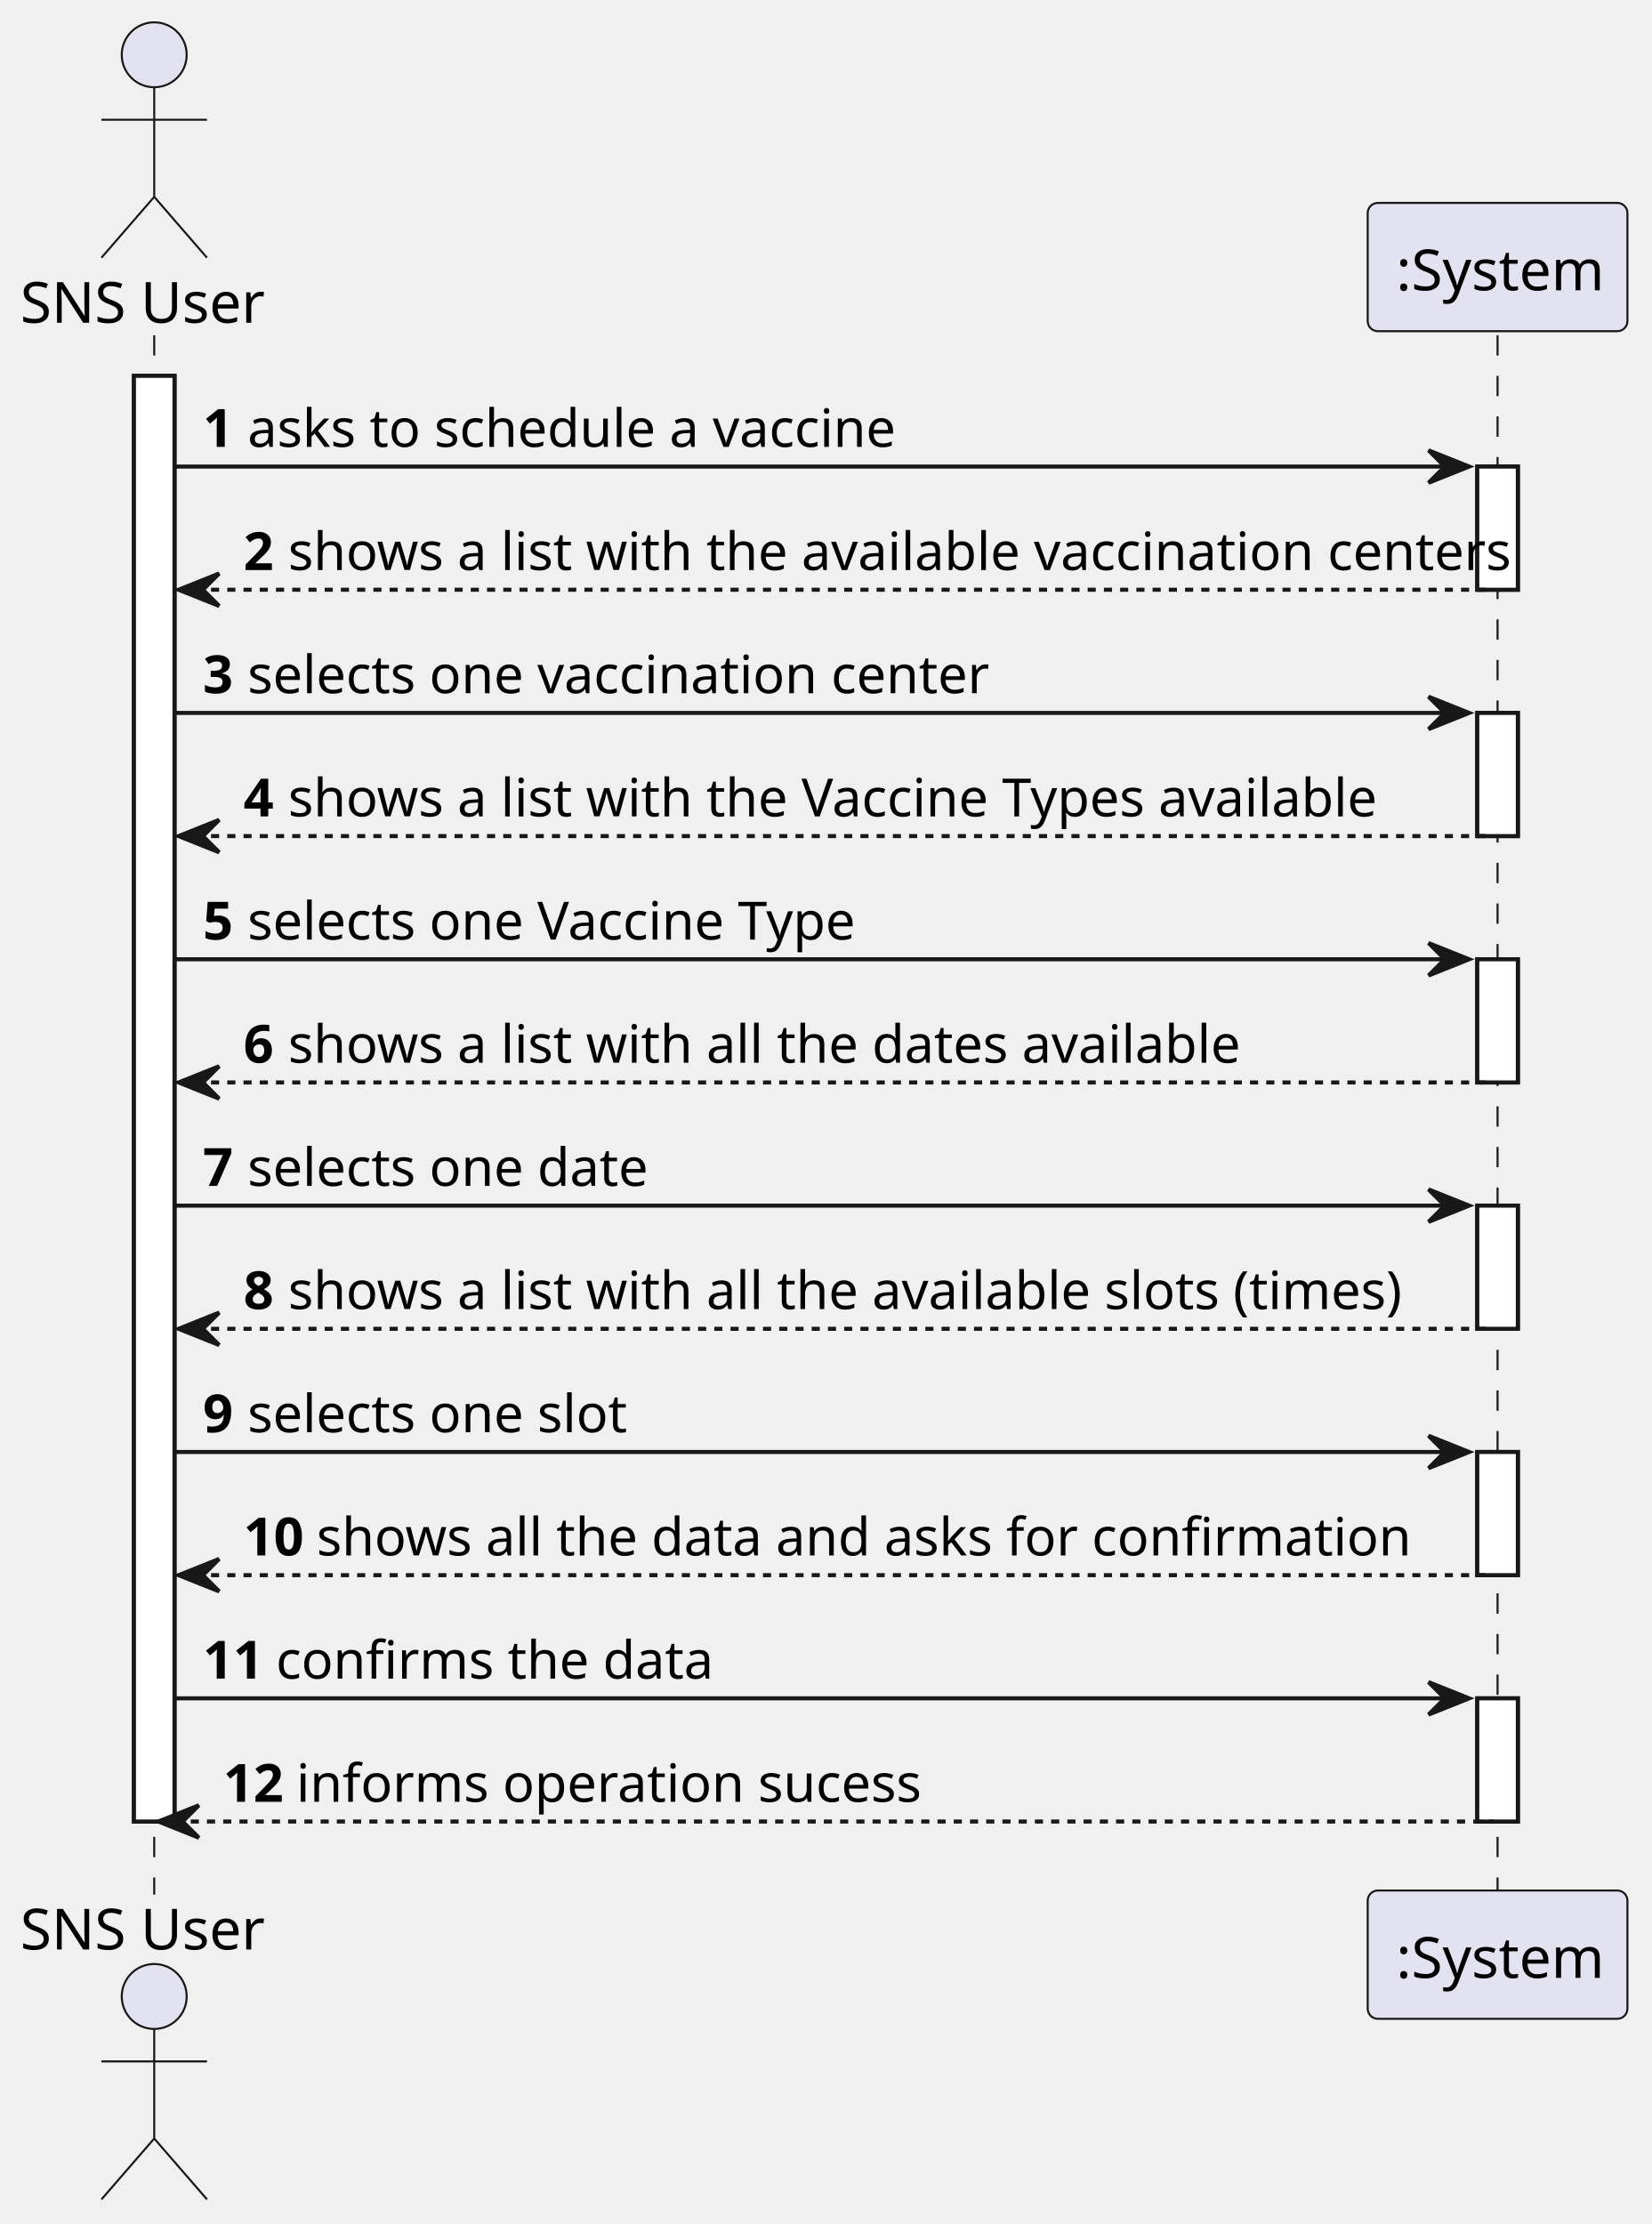
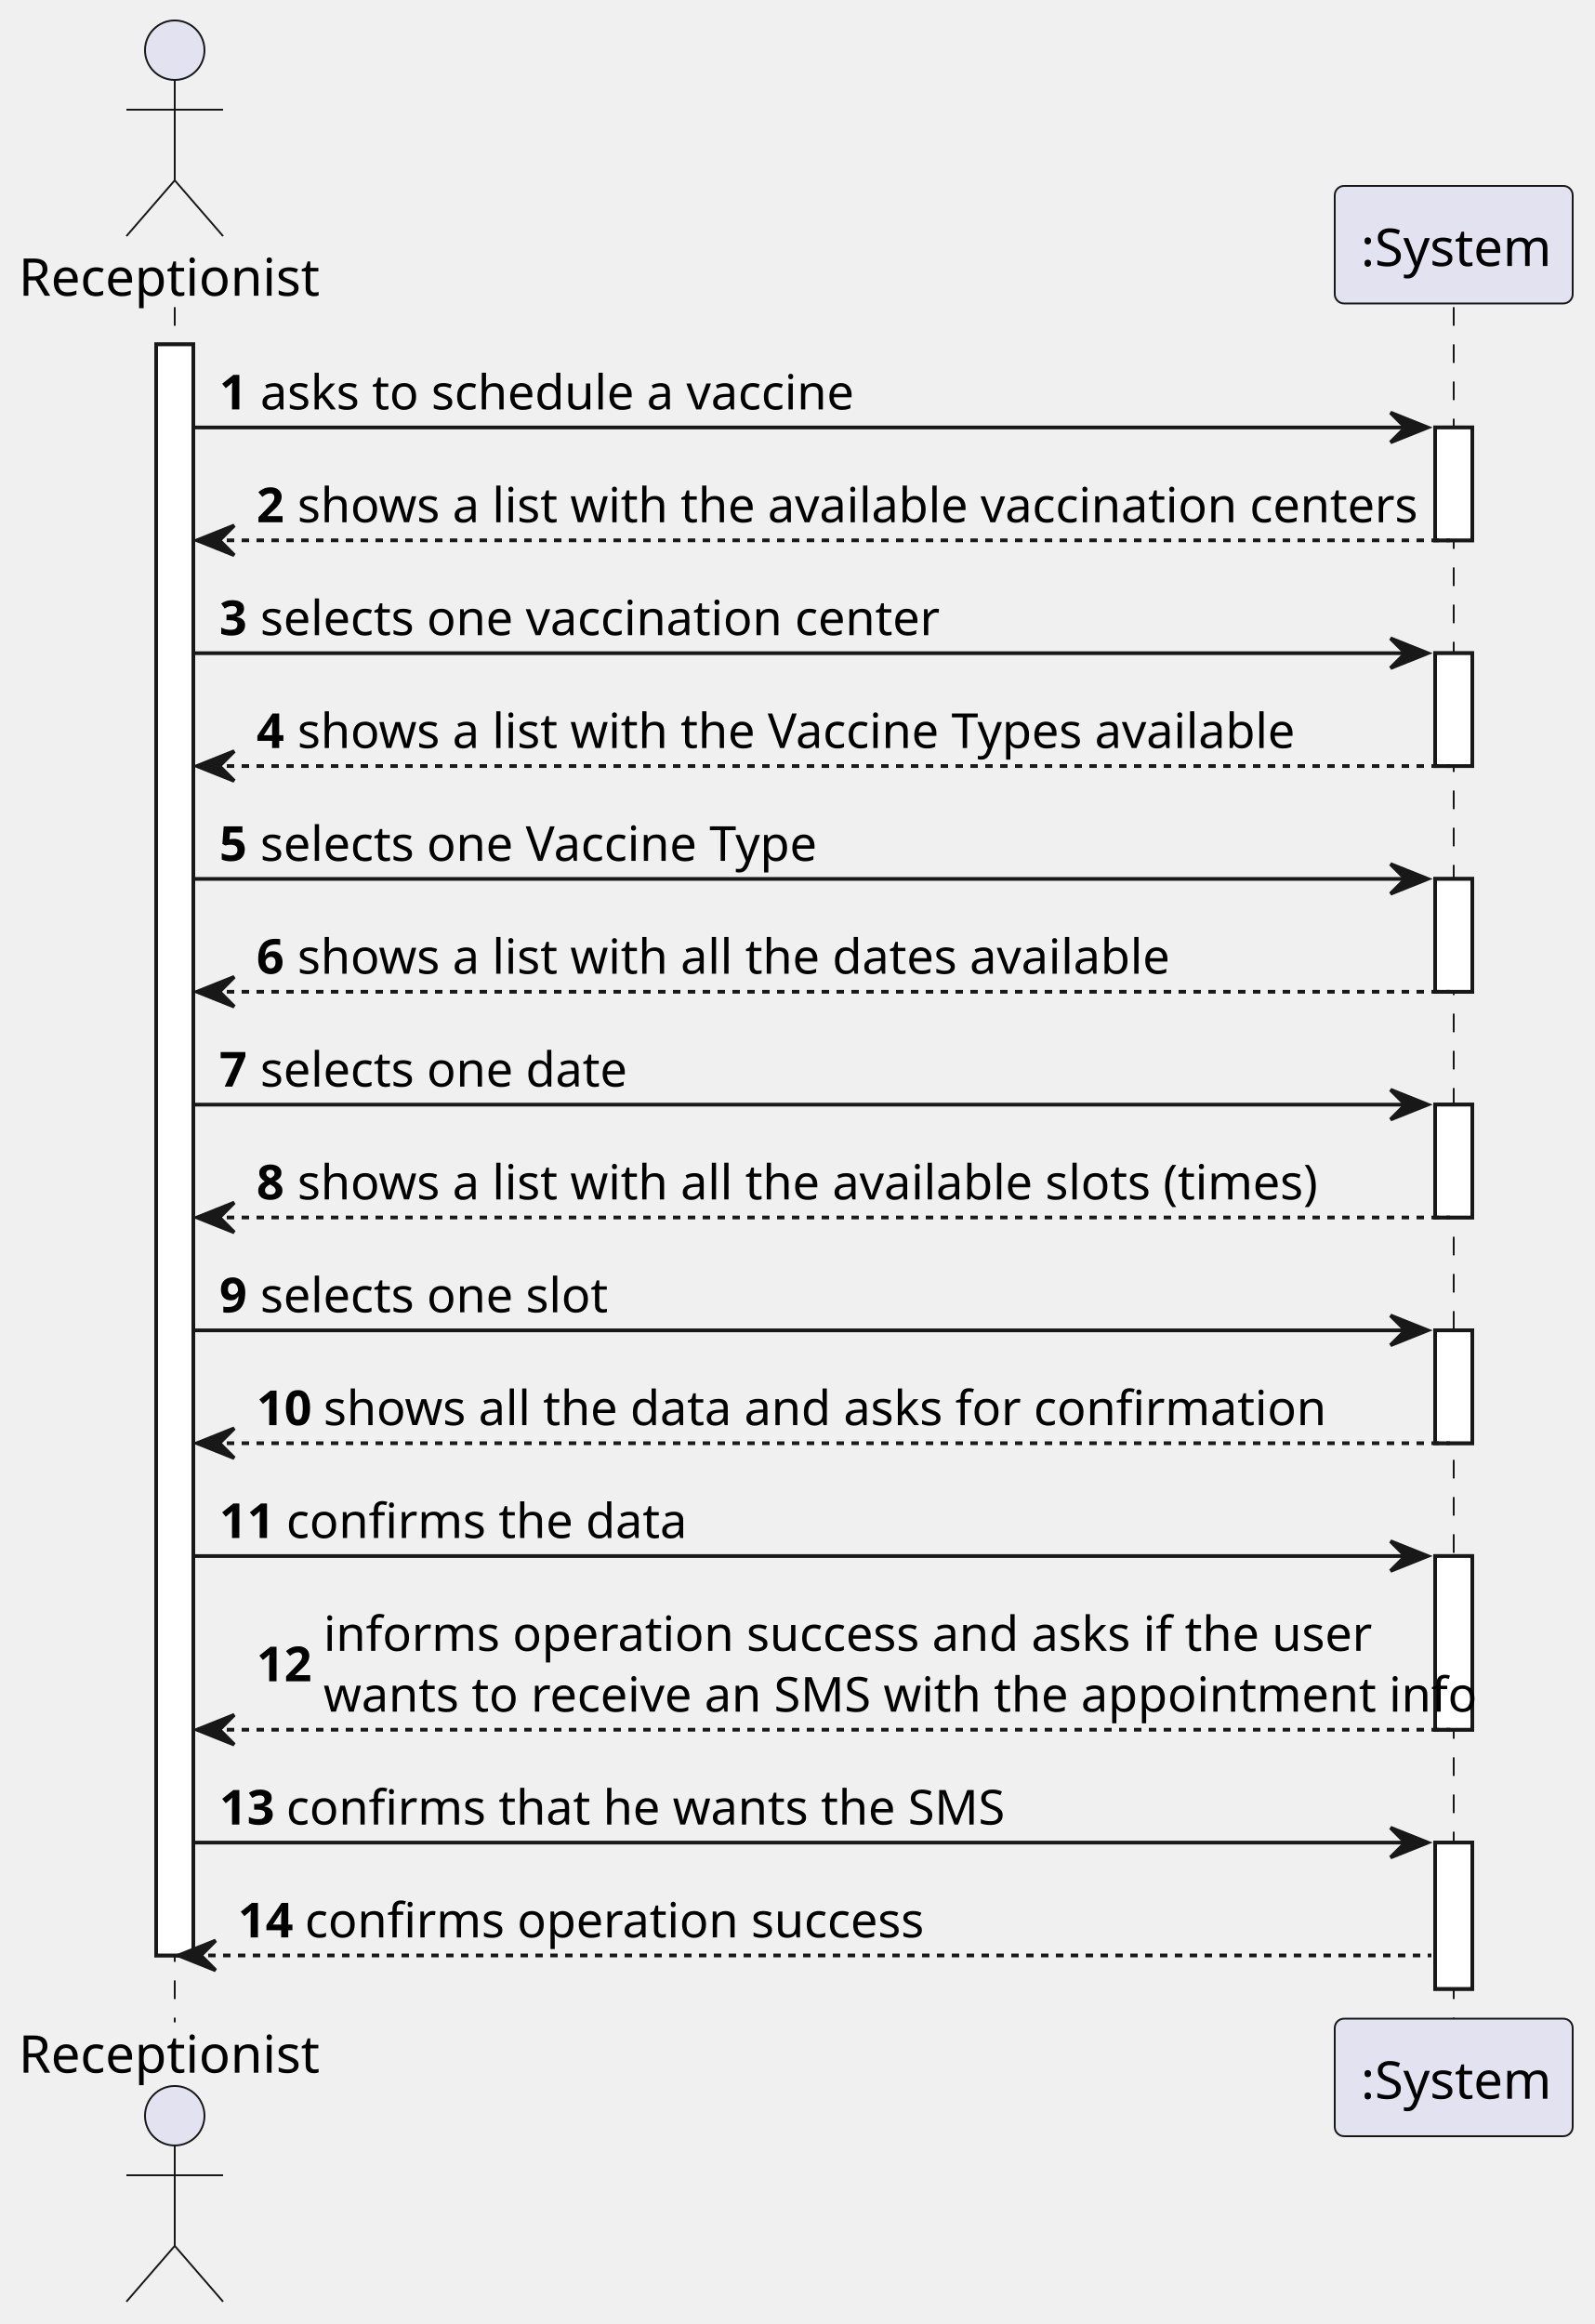
- <svg xmlns="http://www.w3.org/2000/svg" contentStyleType="text/css" height="548px" preserveAspectRatio="none" style="width:407px;height:548px;background:#FFFFFF;" version="1.1" viewBox="0 0 407 548" width="407px" zoomAndPan="magnify">
+ <svg xmlns="http://www.w3.org/2000/svg" contentStyleType="text/css" height="625px" preserveAspectRatio="none" style="width:429px;height:625px;background:#FFFFFF;" version="1.1" viewBox="0 0 429 625" width="429px" zoomAndPan="magnify">
  <defs />
  <g>
-     <rect fill="#FFFFFF" height="356.219" style="stroke:#181818;stroke-width:1.0;" width="10" x="33" y="92.609" />
-     <rect fill="#FFFFFF" height="30.352" style="stroke:#181818;stroke-width:1.0;" width="10" x="364" y="114.961" />
-     <rect fill="#FFFFFF" height="30.352" style="stroke:#181818;stroke-width:1.0;" width="10" x="364" y="175.664" />
-     <rect fill="#FFFFFF" height="30.352" style="stroke:#181818;stroke-width:1.0;" width="10" x="364" y="236.367" />
-     <rect fill="#FFFFFF" height="30.352" style="stroke:#181818;stroke-width:1.0;" width="10" x="364" y="297.07" />
-     <rect fill="#FFFFFF" height="30.352" style="stroke:#181818;stroke-width:1.0;" width="10" x="364" y="357.773" />
-     <rect fill="#FFFFFF" height="30.352" style="stroke:#181818;stroke-width:1.0;" width="10" x="364" y="418.477" />
-     <line style="stroke:#181818;stroke-width:0.5;stroke-dasharray:5.0,5.0;" x1="38" x2="38" y1="82.609" y2="466.828" />
-     <line style="stroke:#181818;stroke-width:0.5;stroke-dasharray:5.0,5.0;" x1="369" x2="369" y1="82.609" y2="466.828" />
-     <text fill="#000000" font-family="sans-serif" font-size="14" lengthAdjust="spacing" textLength="60" x="5" y="79.533">SNS User</text>
-     <ellipse cx="38" cy="13.5" fill="#E2E2F0" rx="8" ry="8" style="stroke:#181818;stroke-width:0.5;" />
-     <path d="M38,21.5 L38,48.5 M25,29.5 L51,29.5 M38,48.5 L25,63.5 M38,48.5 L51,63.5 " fill="none" style="stroke:#181818;stroke-width:0.5;" />
-     <text fill="#000000" font-family="sans-serif" font-size="14" lengthAdjust="spacing" textLength="60" x="5" y="480.361">SNS User</text>
-     <ellipse cx="38" cy="491.938" fill="#E2E2F0" rx="8" ry="8" style="stroke:#181818;stroke-width:0.5;" />
-     <path d="M38,499.938 L38,526.938 M25,507.938 L51,507.938 M38,526.938 L25,541.938 M38,526.938 L51,541.938 " fill="none" style="stroke:#181818;stroke-width:0.5;" />
-     <rect fill="#E2E2F0" height="31.609" rx="2.5" ry="2.5" style="stroke:#181818;stroke-width:0.5;" width="64" x="337" y="50" />
-     <text fill="#000000" font-family="sans-serif" font-size="14" lengthAdjust="spacing" textLength="50" x="344" y="71.533">:System</text>
-     <rect fill="#E2E2F0" height="31.609" rx="2.5" ry="2.5" style="stroke:#181818;stroke-width:0.5;" width="64" x="337" y="465.828" />
-     <text fill="#000000" font-family="sans-serif" font-size="14" lengthAdjust="spacing" textLength="50" x="344" y="487.361">:System</text>
-     <rect fill="#FFFFFF" height="356.219" style="stroke:#181818;stroke-width:1.0;" width="10" x="33" y="92.609" />
-     <rect fill="#FFFFFF" height="30.352" style="stroke:#181818;stroke-width:1.0;" width="10" x="364" y="114.961" />
-     <rect fill="#FFFFFF" height="30.352" style="stroke:#181818;stroke-width:1.0;" width="10" x="364" y="175.664" />
-     <rect fill="#FFFFFF" height="30.352" style="stroke:#181818;stroke-width:1.0;" width="10" x="364" y="236.367" />
-     <rect fill="#FFFFFF" height="30.352" style="stroke:#181818;stroke-width:1.0;" width="10" x="364" y="297.07" />
-     <rect fill="#FFFFFF" height="30.352" style="stroke:#181818;stroke-width:1.0;" width="10" x="364" y="357.773" />
-     <rect fill="#FFFFFF" height="30.352" style="stroke:#181818;stroke-width:1.0;" width="10" x="364" y="418.477" />
-     <polygon fill="#181818" points="352,110.961,362,114.961,352,118.961,356,114.961" style="stroke:#181818;stroke-width:1.0;" />
-     <line style="stroke:#181818;stroke-width:1.0;" x1="43" x2="358" y1="114.961" y2="114.961" />
-     <text fill="#000000" font-family="sans-serif" font-size="13" font-weight="bold" lengthAdjust="spacing" textLength="7" x="50" y="110.105">1</text>
-     <text fill="#000000" font-family="sans-serif" font-size="13" lengthAdjust="spacing" textLength="157" x="61" y="110.105">asks to schedule a vaccine</text>
-     <polygon fill="#181818" points="54,141.312,44,145.312,54,149.312,50,145.312" style="stroke:#181818;stroke-width:1.0;" />
-     <line style="stroke:#181818;stroke-width:1.0;stroke-dasharray:2.0,2.0;" x1="48" x2="368" y1="145.312" y2="145.312" />
-     <text fill="#000000" font-family="sans-serif" font-size="13" font-weight="bold" lengthAdjust="spacing" textLength="7" x="60" y="140.456">2</text>
-     <text fill="#000000" font-family="sans-serif" font-size="13" lengthAdjust="spacing" textLength="286" x="71" y="140.456">shows a list with the available vaccination centers</text>
-     <polygon fill="#181818" points="352,171.664,362,175.664,352,179.664,356,175.664" style="stroke:#181818;stroke-width:1.0;" />
-     <line style="stroke:#181818;stroke-width:1.0;" x1="43" x2="358" y1="175.664" y2="175.664" />
-     <text fill="#000000" font-family="sans-serif" font-size="13" font-weight="bold" lengthAdjust="spacing" textLength="7" x="50" y="170.808">3</text>
-     <text fill="#000000" font-family="sans-serif" font-size="13" lengthAdjust="spacing" textLength="175" x="61" y="170.808">selects one vaccination center</text>
-     <polygon fill="#181818" points="54,202.016,44,206.016,54,210.016,50,206.016" style="stroke:#181818;stroke-width:1.0;" />
-     <line style="stroke:#181818;stroke-width:1.0;stroke-dasharray:2.0,2.0;" x1="48" x2="368" y1="206.016" y2="206.016" />
-     <text fill="#000000" font-family="sans-serif" font-size="13" font-weight="bold" lengthAdjust="spacing" textLength="7" x="60" y="201.159">4</text>
-     <text fill="#000000" font-family="sans-serif" font-size="13" lengthAdjust="spacing" textLength="261" x="71" y="201.159">shows a list with the Vaccine Types available</text>
-     <polygon fill="#181818" points="352,232.367,362,236.367,352,240.367,356,236.367" style="stroke:#181818;stroke-width:1.0;" />
-     <line style="stroke:#181818;stroke-width:1.0;" x1="43" x2="358" y1="236.367" y2="236.367" />
-     <text fill="#000000" font-family="sans-serif" font-size="13" font-weight="bold" lengthAdjust="spacing" textLength="7" x="50" y="231.511">5</text>
-     <text fill="#000000" font-family="sans-serif" font-size="13" lengthAdjust="spacing" textLength="150" x="61" y="231.511">selects one Vaccine Type</text>
-     <polygon fill="#181818" points="54,262.719,44,266.719,54,270.719,50,266.719" style="stroke:#181818;stroke-width:1.0;" />
-     <line style="stroke:#181818;stroke-width:1.0;stroke-dasharray:2.0,2.0;" x1="48" x2="368" y1="266.719" y2="266.719" />
-     <text fill="#000000" font-family="sans-serif" font-size="13" font-weight="bold" lengthAdjust="spacing" textLength="7" x="60" y="261.862">6</text>
-     <text fill="#000000" font-family="sans-serif" font-size="13" lengthAdjust="spacing" textLength="224" x="71" y="261.862">shows a list with all the dates available</text>
-     <polygon fill="#181818" points="352,293.07,362,297.07,352,301.07,356,297.07" style="stroke:#181818;stroke-width:1.0;" />
-     <line style="stroke:#181818;stroke-width:1.0;" x1="43" x2="358" y1="297.07" y2="297.07" />
-     <text fill="#000000" font-family="sans-serif" font-size="13" font-weight="bold" lengthAdjust="spacing" textLength="7" x="50" y="292.214">7</text>
-     <text fill="#000000" font-family="sans-serif" font-size="13" lengthAdjust="spacing" textLength="96" x="61" y="292.214">selects one date</text>
-     <polygon fill="#181818" points="54,323.422,44,327.422,54,331.422,50,327.422" style="stroke:#181818;stroke-width:1.0;" />
-     <line style="stroke:#181818;stroke-width:1.0;stroke-dasharray:2.0,2.0;" x1="48" x2="368" y1="327.422" y2="327.422" />
-     <text fill="#000000" font-family="sans-serif" font-size="13" font-weight="bold" lengthAdjust="spacing" textLength="7" x="60" y="322.565">8</text>
-     <text fill="#000000" font-family="sans-serif" font-size="13" lengthAdjust="spacing" textLength="264" x="71" y="322.565">shows a list with all the available slots (times)</text>
-     <polygon fill="#181818" points="352,353.773,362,357.773,352,361.773,356,357.773" style="stroke:#181818;stroke-width:1.0;" />
-     <line style="stroke:#181818;stroke-width:1.0;" x1="43" x2="358" y1="357.773" y2="357.773" />
-     <text fill="#000000" font-family="sans-serif" font-size="13" font-weight="bold" lengthAdjust="spacing" textLength="7" x="50" y="352.917">9</text>
-     <text fill="#000000" font-family="sans-serif" font-size="13" lengthAdjust="spacing" textLength="92" x="61" y="352.917">selects one slot</text>
-     <polygon fill="#181818" points="54,384.125,44,388.125,54,392.125,50,388.125" style="stroke:#181818;stroke-width:1.0;" />
-     <line style="stroke:#181818;stroke-width:1.0;stroke-dasharray:2.0,2.0;" x1="48" x2="368" y1="388.125" y2="388.125" />
-     <text fill="#000000" font-family="sans-serif" font-size="13" font-weight="bold" lengthAdjust="spacing" textLength="14" x="60" y="383.269">10</text>
-     <text fill="#000000" font-family="sans-serif" font-size="13" lengthAdjust="spacing" textLength="254" x="78" y="383.269">shows all the data and asks for confirmation</text>
-     <polygon fill="#181818" points="352,414.477,362,418.477,352,422.477,356,418.477" style="stroke:#181818;stroke-width:1.0;" />
-     <line style="stroke:#181818;stroke-width:1.0;" x1="43" x2="358" y1="418.477" y2="418.477" />
-     <text fill="#000000" font-family="sans-serif" font-size="13" font-weight="bold" lengthAdjust="spacing" textLength="14" x="50" y="413.62">11</text>
-     <text fill="#000000" font-family="sans-serif" font-size="13" lengthAdjust="spacing" textLength="100" x="68" y="413.62">confirms the data</text>
-     <polygon fill="#181818" points="49,444.828,39,448.828,49,452.828,45,448.828" style="stroke:#181818;stroke-width:1.0;" />
-     <line style="stroke:#181818;stroke-width:1.0;stroke-dasharray:2.0,2.0;" x1="43" x2="368" y1="448.828" y2="448.828" />
-     <text fill="#000000" font-family="sans-serif" font-size="13" font-weight="bold" lengthAdjust="spacing" textLength="14" x="55" y="443.972">12</text>
-     <text fill="#000000" font-family="sans-serif" font-size="13" lengthAdjust="spacing" textLength="145" x="73" y="443.972">informs operation sucess</text>
+     <rect fill="#FFFFFF" height="433.273" style="stroke:#181818;stroke-width:1.0;" width="10" x="42" y="92.609" />
+     <rect fill="#FFFFFF" height="30.352" style="stroke:#181818;stroke-width:1.0;" width="10" x="386" y="114.961" />
+     <rect fill="#FFFFFF" height="30.352" style="stroke:#181818;stroke-width:1.0;" width="10" x="386" y="175.664" />
+     <rect fill="#FFFFFF" height="30.352" style="stroke:#181818;stroke-width:1.0;" width="10" x="386" y="236.367" />
+     <rect fill="#FFFFFF" height="30.352" style="stroke:#181818;stroke-width:1.0;" width="10" x="386" y="297.07" />
+     <rect fill="#FFFFFF" height="30.352" style="stroke:#181818;stroke-width:1.0;" width="10" x="386" y="357.773" />
+     <rect fill="#FFFFFF" height="46.703" style="stroke:#181818;stroke-width:1.0;" width="10" x="386" y="418.477" />
+     <rect fill="#FFFFFF" height="39.352" style="stroke:#181818;stroke-width:1.0;" width="10" x="386" y="495.531" />
+     <line style="stroke:#181818;stroke-width:0.5;stroke-dasharray:5.0,5.0;" x1="47" x2="47" y1="82.609" y2="543.883" />
+     <line style="stroke:#181818;stroke-width:0.5;stroke-dasharray:5.0,5.0;" x1="391" x2="391" y1="82.609" y2="543.883" />
+     <text fill="#000000" font-family="sans-serif" font-size="14" lengthAdjust="spacing" textLength="78" x="5" y="79.533">Receptionist</text>
+     <ellipse cx="47" cy="13.5" fill="#E2E2F0" rx="8" ry="8" style="stroke:#181818;stroke-width:0.5;" />
+     <path d="M47,21.5 L47,48.5 M34,29.5 L60,29.5 M47,48.5 L34,63.5 M47,48.5 L60,63.5 " fill="none" style="stroke:#181818;stroke-width:0.5;" />
+     <text fill="#000000" font-family="sans-serif" font-size="14" lengthAdjust="spacing" textLength="78" x="5" y="557.416">Receptionist</text>
+     <ellipse cx="47" cy="568.992" fill="#E2E2F0" rx="8" ry="8" style="stroke:#181818;stroke-width:0.5;" />
+     <path d="M47,576.992 L47,603.992 M34,584.992 L60,584.992 M47,603.992 L34,618.992 M47,603.992 L60,618.992 " fill="none" style="stroke:#181818;stroke-width:0.5;" />
+     <rect fill="#E2E2F0" height="31.609" rx="2.5" ry="2.5" style="stroke:#181818;stroke-width:0.5;" width="64" x="359" y="50" />
+     <text fill="#000000" font-family="sans-serif" font-size="14" lengthAdjust="spacing" textLength="50" x="366" y="71.533">:System</text>
+     <rect fill="#E2E2F0" height="31.609" rx="2.5" ry="2.5" style="stroke:#181818;stroke-width:0.5;" width="64" x="359" y="542.883" />
+     <text fill="#000000" font-family="sans-serif" font-size="14" lengthAdjust="spacing" textLength="50" x="366" y="564.416">:System</text>
+     <rect fill="#FFFFFF" height="433.273" style="stroke:#181818;stroke-width:1.0;" width="10" x="42" y="92.609" />
+     <rect fill="#FFFFFF" height="30.352" style="stroke:#181818;stroke-width:1.0;" width="10" x="386" y="114.961" />
+     <rect fill="#FFFFFF" height="30.352" style="stroke:#181818;stroke-width:1.0;" width="10" x="386" y="175.664" />
+     <rect fill="#FFFFFF" height="30.352" style="stroke:#181818;stroke-width:1.0;" width="10" x="386" y="236.367" />
+     <rect fill="#FFFFFF" height="30.352" style="stroke:#181818;stroke-width:1.0;" width="10" x="386" y="297.07" />
+     <rect fill="#FFFFFF" height="30.352" style="stroke:#181818;stroke-width:1.0;" width="10" x="386" y="357.773" />
+     <rect fill="#FFFFFF" height="46.703" style="stroke:#181818;stroke-width:1.0;" width="10" x="386" y="418.477" />
+     <rect fill="#FFFFFF" height="39.352" style="stroke:#181818;stroke-width:1.0;" width="10" x="386" y="495.531" />
+     <polygon fill="#181818" points="374,110.961,384,114.961,374,118.961,378,114.961" style="stroke:#181818;stroke-width:1.0;" />
+     <line style="stroke:#181818;stroke-width:1.0;" x1="52" x2="380" y1="114.961" y2="114.961" />
+     <text fill="#000000" font-family="sans-serif" font-size="13" font-weight="bold" lengthAdjust="spacing" textLength="7" x="59" y="110.105">1</text>
+     <text fill="#000000" font-family="sans-serif" font-size="13" lengthAdjust="spacing" textLength="157" x="70" y="110.105">asks to schedule a vaccine</text>
+     <polygon fill="#181818" points="63,141.312,53,145.312,63,149.312,59,145.312" style="stroke:#181818;stroke-width:1.0;" />
+     <line style="stroke:#181818;stroke-width:1.0;stroke-dasharray:2.0,2.0;" x1="57" x2="390" y1="145.312" y2="145.312" />
+     <text fill="#000000" font-family="sans-serif" font-size="13" font-weight="bold" lengthAdjust="spacing" textLength="7" x="69" y="140.456">2</text>
+     <text fill="#000000" font-family="sans-serif" font-size="13" lengthAdjust="spacing" textLength="286" x="80" y="140.456">shows a list with the available vaccination centers</text>
+     <polygon fill="#181818" points="374,171.664,384,175.664,374,179.664,378,175.664" style="stroke:#181818;stroke-width:1.0;" />
+     <line style="stroke:#181818;stroke-width:1.0;" x1="52" x2="380" y1="175.664" y2="175.664" />
+     <text fill="#000000" font-family="sans-serif" font-size="13" font-weight="bold" lengthAdjust="spacing" textLength="7" x="59" y="170.808">3</text>
+     <text fill="#000000" font-family="sans-serif" font-size="13" lengthAdjust="spacing" textLength="175" x="70" y="170.808">selects one vaccination center</text>
+     <polygon fill="#181818" points="63,202.016,53,206.016,63,210.016,59,206.016" style="stroke:#181818;stroke-width:1.0;" />
+     <line style="stroke:#181818;stroke-width:1.0;stroke-dasharray:2.0,2.0;" x1="57" x2="390" y1="206.016" y2="206.016" />
+     <text fill="#000000" font-family="sans-serif" font-size="13" font-weight="bold" lengthAdjust="spacing" textLength="7" x="69" y="201.159">4</text>
+     <text fill="#000000" font-family="sans-serif" font-size="13" lengthAdjust="spacing" textLength="261" x="80" y="201.159">shows a list with the Vaccine Types available</text>
+     <polygon fill="#181818" points="374,232.367,384,236.367,374,240.367,378,236.367" style="stroke:#181818;stroke-width:1.0;" />
+     <line style="stroke:#181818;stroke-width:1.0;" x1="52" x2="380" y1="236.367" y2="236.367" />
+     <text fill="#000000" font-family="sans-serif" font-size="13" font-weight="bold" lengthAdjust="spacing" textLength="7" x="59" y="231.511">5</text>
+     <text fill="#000000" font-family="sans-serif" font-size="13" lengthAdjust="spacing" textLength="150" x="70" y="231.511">selects one Vaccine Type</text>
+     <polygon fill="#181818" points="63,262.719,53,266.719,63,270.719,59,266.719" style="stroke:#181818;stroke-width:1.0;" />
+     <line style="stroke:#181818;stroke-width:1.0;stroke-dasharray:2.0,2.0;" x1="57" x2="390" y1="266.719" y2="266.719" />
+     <text fill="#000000" font-family="sans-serif" font-size="13" font-weight="bold" lengthAdjust="spacing" textLength="7" x="69" y="261.862">6</text>
+     <text fill="#000000" font-family="sans-serif" font-size="13" lengthAdjust="spacing" textLength="224" x="80" y="261.862">shows a list with all the dates available</text>
+     <polygon fill="#181818" points="374,293.07,384,297.07,374,301.07,378,297.07" style="stroke:#181818;stroke-width:1.0;" />
+     <line style="stroke:#181818;stroke-width:1.0;" x1="52" x2="380" y1="297.07" y2="297.07" />
+     <text fill="#000000" font-family="sans-serif" font-size="13" font-weight="bold" lengthAdjust="spacing" textLength="7" x="59" y="292.214">7</text>
+     <text fill="#000000" font-family="sans-serif" font-size="13" lengthAdjust="spacing" textLength="96" x="70" y="292.214">selects one date</text>
+     <polygon fill="#181818" points="63,323.422,53,327.422,63,331.422,59,327.422" style="stroke:#181818;stroke-width:1.0;" />
+     <line style="stroke:#181818;stroke-width:1.0;stroke-dasharray:2.0,2.0;" x1="57" x2="390" y1="327.422" y2="327.422" />
+     <text fill="#000000" font-family="sans-serif" font-size="13" font-weight="bold" lengthAdjust="spacing" textLength="7" x="69" y="322.565">8</text>
+     <text fill="#000000" font-family="sans-serif" font-size="13" lengthAdjust="spacing" textLength="264" x="80" y="322.565">shows a list with all the available slots (times)</text>
+     <polygon fill="#181818" points="374,353.773,384,357.773,374,361.773,378,357.773" style="stroke:#181818;stroke-width:1.0;" />
+     <line style="stroke:#181818;stroke-width:1.0;" x1="52" x2="380" y1="357.773" y2="357.773" />
+     <text fill="#000000" font-family="sans-serif" font-size="13" font-weight="bold" lengthAdjust="spacing" textLength="7" x="59" y="352.917">9</text>
+     <text fill="#000000" font-family="sans-serif" font-size="13" lengthAdjust="spacing" textLength="92" x="70" y="352.917">selects one slot</text>
+     <polygon fill="#181818" points="63,384.125,53,388.125,63,392.125,59,388.125" style="stroke:#181818;stroke-width:1.0;" />
+     <line style="stroke:#181818;stroke-width:1.0;stroke-dasharray:2.0,2.0;" x1="57" x2="390" y1="388.125" y2="388.125" />
+     <text fill="#000000" font-family="sans-serif" font-size="13" font-weight="bold" lengthAdjust="spacing" textLength="14" x="69" y="383.269">10</text>
+     <text fill="#000000" font-family="sans-serif" font-size="13" lengthAdjust="spacing" textLength="254" x="87" y="383.269">shows all the data and asks for confirmation</text>
+     <polygon fill="#181818" points="374,414.477,384,418.477,374,422.477,378,418.477" style="stroke:#181818;stroke-width:1.0;" />
+     <line style="stroke:#181818;stroke-width:1.0;" x1="52" x2="380" y1="418.477" y2="418.477" />
+     <text fill="#000000" font-family="sans-serif" font-size="13" font-weight="bold" lengthAdjust="spacing" textLength="14" x="59" y="413.62">11</text>
+     <text fill="#000000" font-family="sans-serif" font-size="13" lengthAdjust="spacing" textLength="100" x="77" y="413.62">confirms the data</text>
+     <polygon fill="#181818" points="63,461.18,53,465.18,63,469.18,59,465.18" style="stroke:#181818;stroke-width:1.0;" />
+     <line style="stroke:#181818;stroke-width:1.0;stroke-dasharray:2.0,2.0;" x1="57" x2="390" y1="465.18" y2="465.18" />
+     <text fill="#000000" font-family="sans-serif" font-size="13" font-weight="bold" lengthAdjust="spacing" textLength="14" x="69" y="452.147">12</text>
+     <text fill="#000000" font-family="sans-serif" font-size="13" lengthAdjust="spacing" textLength="270" x="87" y="443.972">informs operation success and asks if the user</text>
+     <text fill="#000000" font-family="sans-serif" font-size="13" lengthAdjust="spacing" textLength="292" x="87" y="460.323">wants to receive an SMS with the appointment info</text>
+     <polygon fill="#181818" points="374,491.531,384,495.531,374,499.531,378,495.531" style="stroke:#181818;stroke-width:1.0;" />
+     <line style="stroke:#181818;stroke-width:1.0;" x1="52" x2="380" y1="495.531" y2="495.531" />
+     <text fill="#000000" font-family="sans-serif" font-size="13" font-weight="bold" lengthAdjust="spacing" textLength="14" x="59" y="490.675">13</text>
+     <text fill="#000000" font-family="sans-serif" font-size="13" lengthAdjust="spacing" textLength="186" x="77" y="490.675">confirms that he wants the SMS</text>
+     <polygon fill="#181818" points="58,521.883,48,525.883,58,529.883,54,525.883" style="stroke:#181818;stroke-width:1.0;" />
+     <line style="stroke:#181818;stroke-width:1.0;stroke-dasharray:2.0,2.0;" x1="52" x2="385" y1="525.883" y2="525.883" />
+     <text fill="#000000" font-family="sans-serif" font-size="13" font-weight="bold" lengthAdjust="spacing" textLength="14" x="64" y="521.026">14</text>
+     <text fill="#000000" font-family="sans-serif" font-size="13" lengthAdjust="spacing" textLength="159" x="82" y="521.026">confirms operation success</text>
  </g>
</svg>
